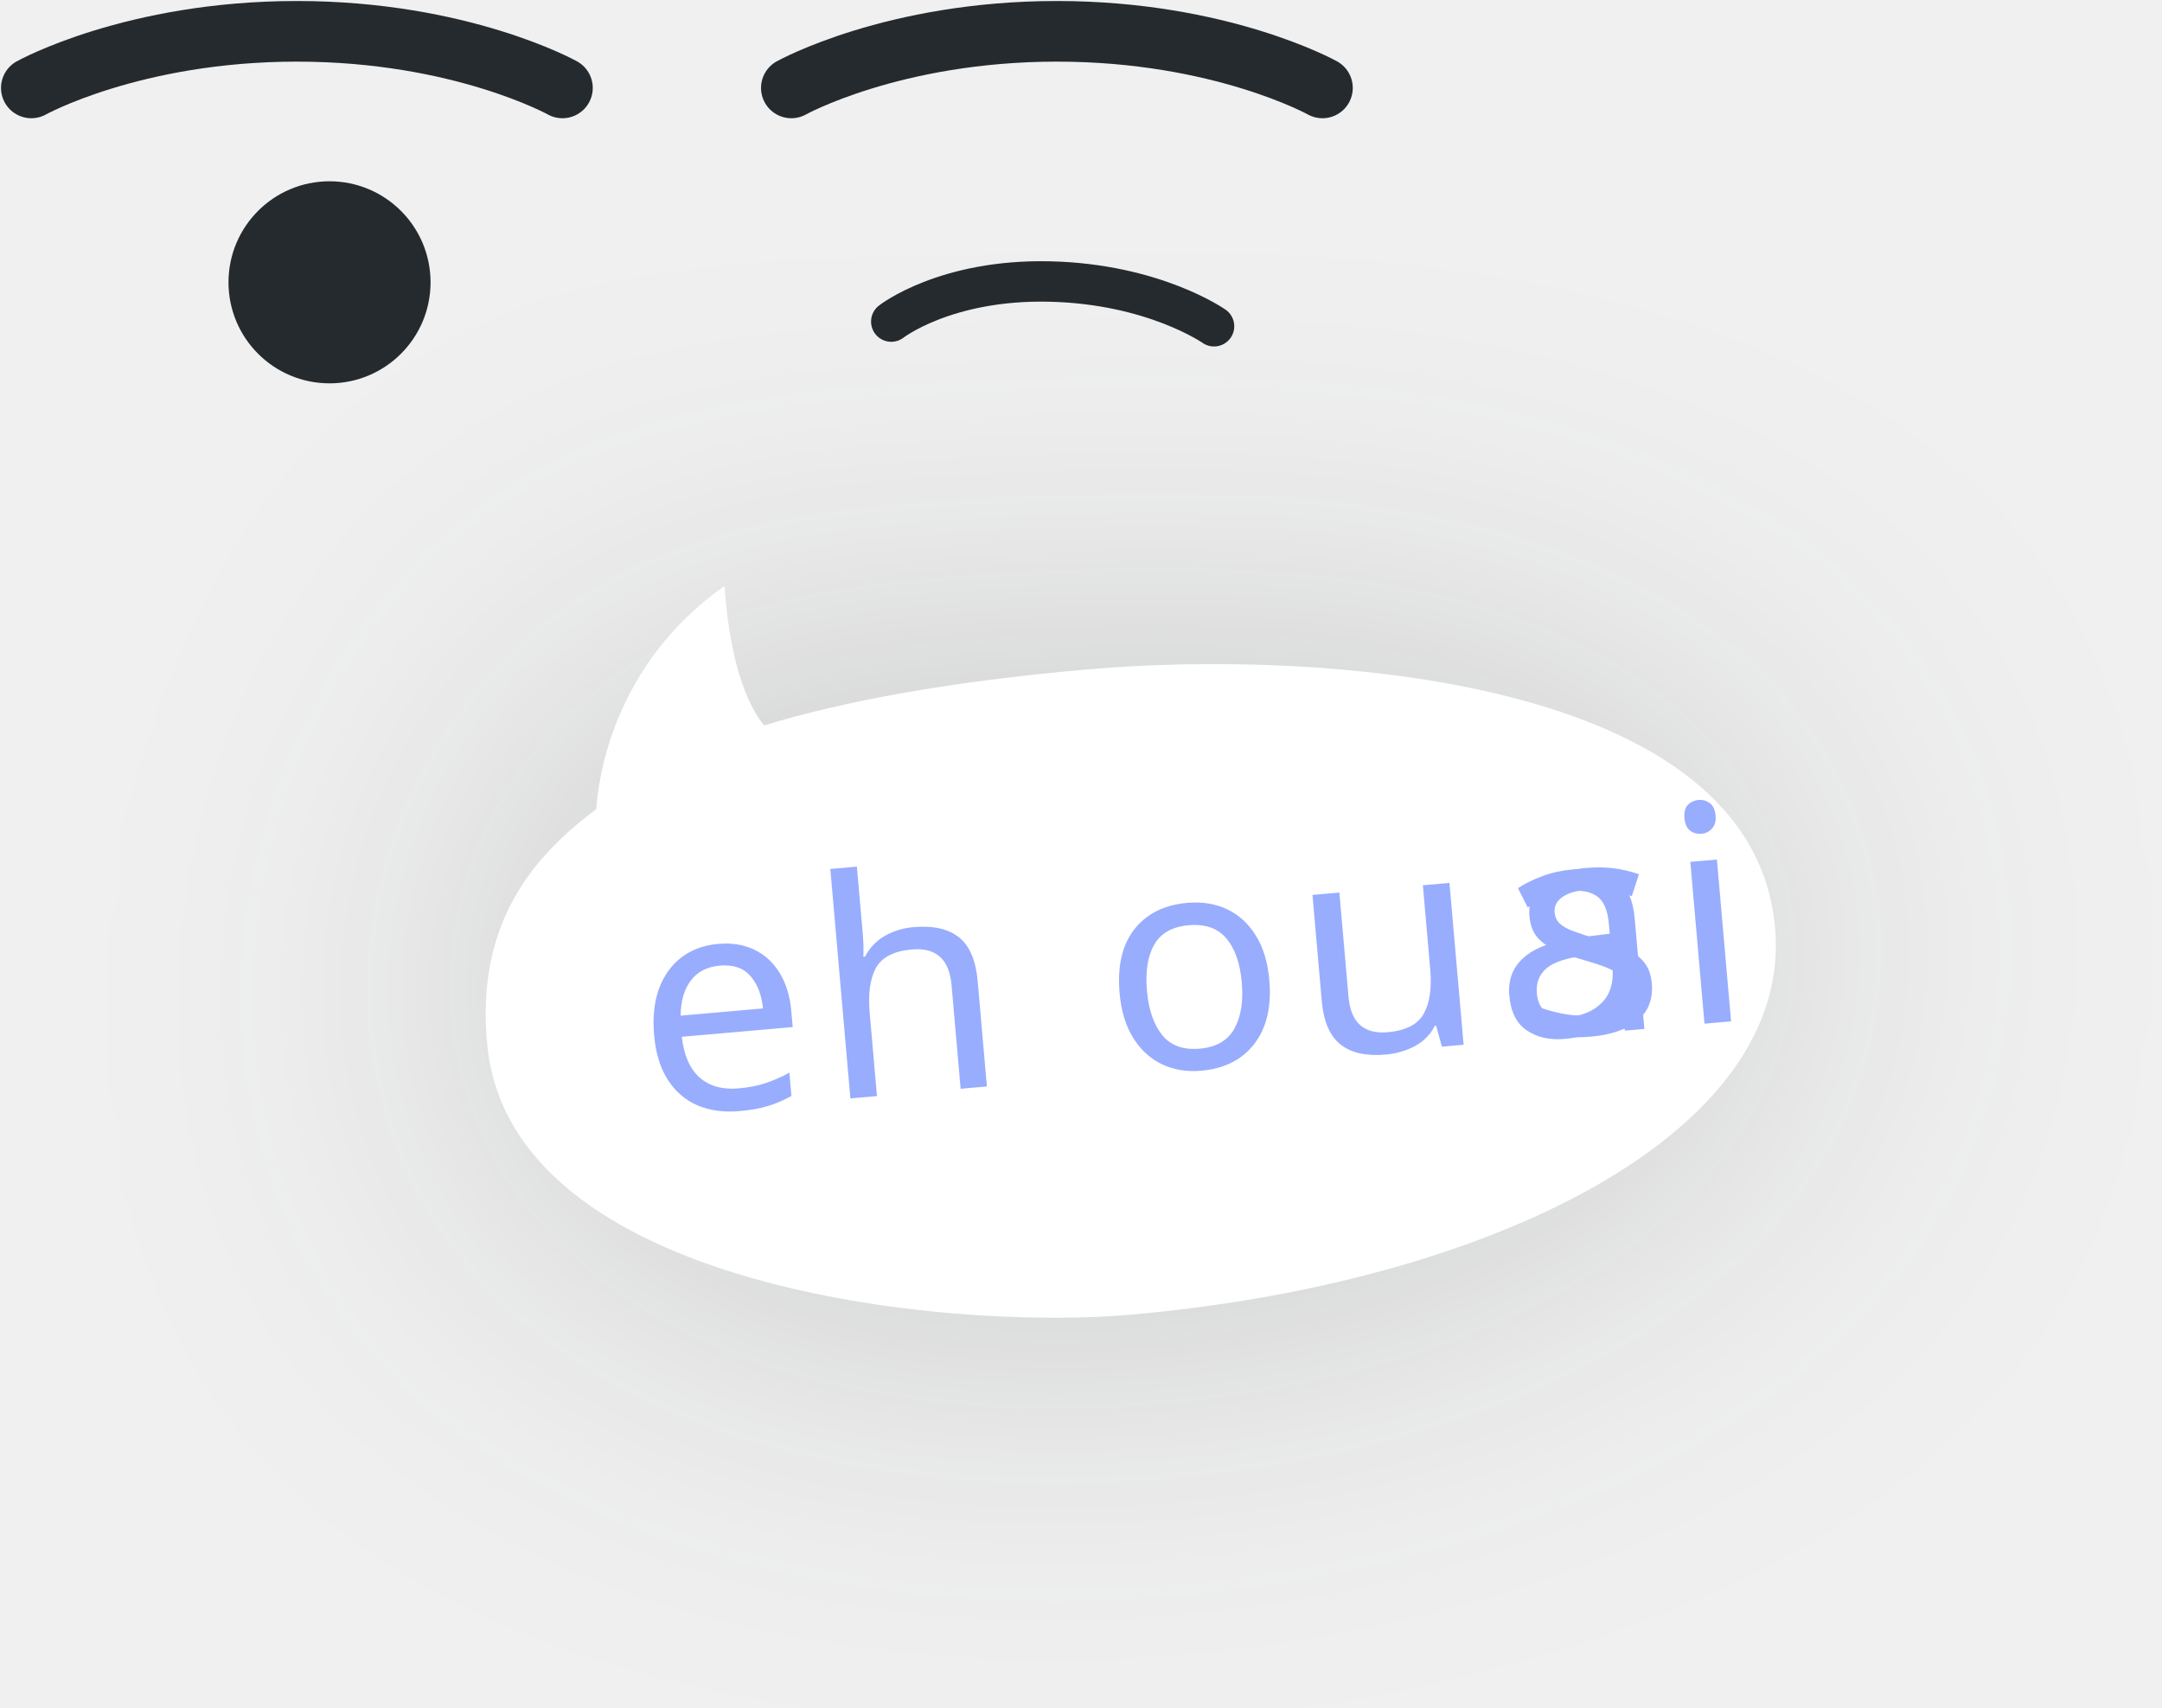
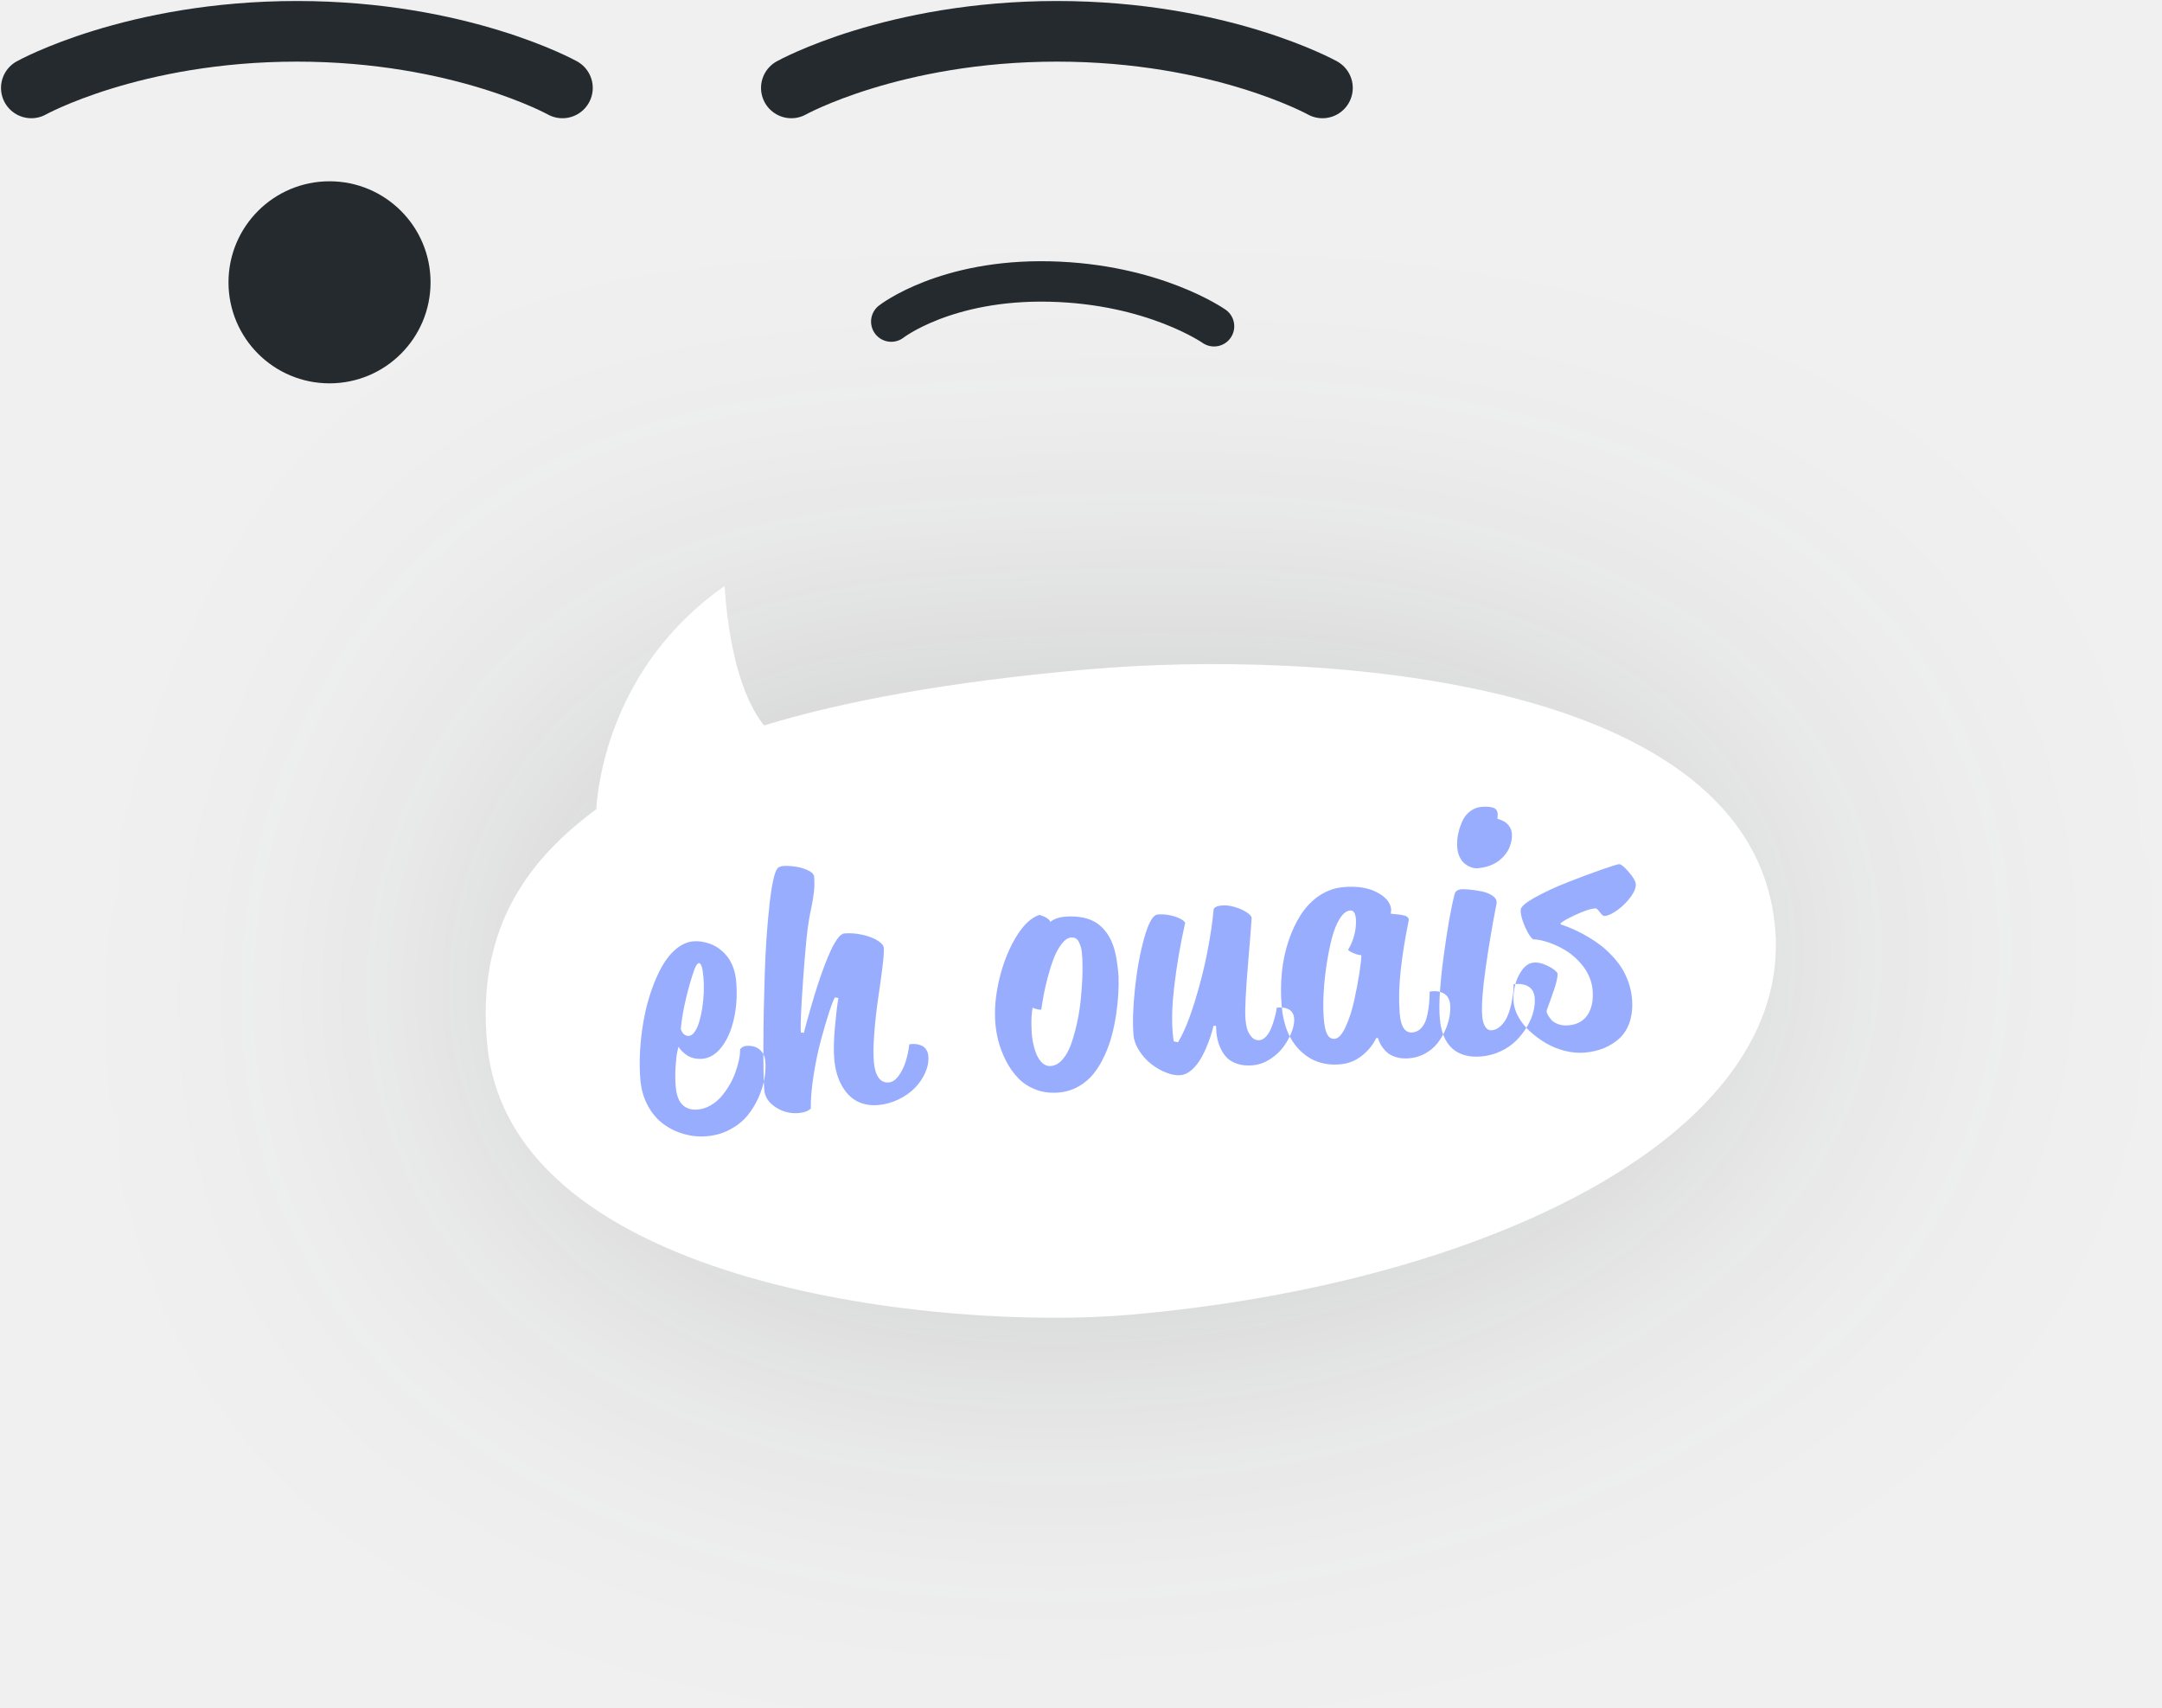
<svg xmlns="http://www.w3.org/2000/svg" xmlns:xlink="http://www.w3.org/1999/xlink" width="214px" height="169px" viewBox="0 0 214 169" version="1.1">
  <defs>
    <path d="M56.022,77.097 C56.184,74.43 57.528,62.863 68.715,55 C69.302,63.691 71.484,67.417 72.636,68.806 C80.477,66.401 91.011,64.452 104.691,63.255 C127.163,61.289 170.522,63.872 172.707,88.868 C174.477,109.119 144.661,124.002 108.865,127.134 C90.616,128.731 47.707,124.503 45.244,100.547 C43.997,88.421 49.812,81.707 56.022,77.097 Z" id="path-1" />
    <filter x="-47.0%" y="-82.8%" width="194.0%" height="265.7%" filterUnits="objectBoundingBox" id="filter-2">
      <feOffset dx="0" dy="0" in="SourceAlpha" result="shadowOffsetOuter1" />
      <feGaussianBlur stdDeviation="20" in="shadowOffsetOuter1" result="shadowBlurOuter1" />
      <feColorMatrix values="0 0 0 0 0.141   0 0 0 0 0.165   0 0 0 0 0.18  0 0 0 0.2 0" type="matrix" in="shadowBlurOuter1" />
    </filter>
  </defs>
  <g id="01_website" stroke="none" stroke-width="1" fill="none" fill-rule="evenodd">
    <g id="ftf-website" transform="translate(-393, -4007)">
      <g id="Parcours-narratif" transform="translate(270, 3690)">
        <g id="info">
          <g id="Group" transform="translate(126, 320)">
            <g id="bubble">
              <use fill="black" fill-opacity="1" filter="url(#filter-2)" xlink:href="#path-1" />
              <use fill="#FFFFFF" fill-rule="evenodd" xlink:href="#path-1" />
            </g>
-             <text id="eh-ouais" transform="translate(109.1855, 92.73239) rotate(-5) translate(-109.1855, -92.73239) " font-family="ReklameScript-Medium, Reklame Script" font-size="30" font-weight="400" letter-spacing="1" fill="#98ADFE">
-               <tspan x="59.685" y="103.232">eh ouai</tspan>
-               <tspan x="147.149" y="103.232">s</tspan>
-             </text>
+             <path d="M59.598,99.57 C59.598,98.672 59.671,97.717 59.817,96.707 C59.964,95.696 60.169,94.702 60.433,93.726 C60.696,92.749 61.026,91.814 61.421,90.92 C61.817,90.027 62.244,89.243 62.703,88.569 C63.162,87.895 63.68,87.358 64.256,86.958 C64.832,86.558 65.423,86.357 66.028,86.357 C66.282,86.357 66.548,86.392 66.827,86.46 C67.105,86.528 67.391,86.631 67.684,86.768 C67.977,86.904 68.255,87.09 68.518,87.324 C68.782,87.559 69.017,87.83 69.222,88.137 C69.427,88.445 69.59,88.816 69.712,89.25 C69.834,89.685 69.895,90.156 69.895,90.664 C69.895,91.963 69.717,93.179 69.361,94.311 C69.004,95.444 68.518,96.345 67.903,97.014 C67.288,97.683 66.619,98.018 65.896,98.018 C65.594,98.018 65.308,97.971 65.039,97.878 C64.771,97.786 64.554,97.668 64.388,97.527 C64.222,97.385 64.08,97.246 63.963,97.109 C63.846,96.973 63.763,96.855 63.714,96.758 L63.641,96.626 L63.472,97.131 C63.399,97.351 63.306,97.808 63.194,98.501 C63.081,99.194 63.025,99.888 63.025,100.581 C63.025,101.089 63.094,101.519 63.23,101.87 C63.367,102.222 63.584,102.495 63.882,102.69 C64.18,102.886 64.549,102.983 64.988,102.983 C65.418,102.983 65.84,102.891 66.255,102.705 C66.67,102.52 67.041,102.273 67.369,101.965 C67.696,101.658 68.001,101.309 68.284,100.918 C68.567,100.527 68.807,100.124 69.002,99.709 C69.197,99.294 69.356,98.892 69.478,98.501 C69.6,98.11 69.671,97.754 69.69,97.432 C69.7,97.402 69.72,97.373 69.749,97.344 C69.778,97.314 69.847,97.27 69.954,97.212 C70.061,97.153 70.184,97.124 70.32,97.124 C70.643,97.124 70.935,97.185 71.199,97.307 C71.463,97.429 71.675,97.62 71.836,97.878 C71.997,98.137 72.078,98.442 72.078,98.794 C72.078,99.341 71.997,99.917 71.836,100.522 C71.675,101.128 71.421,101.741 71.075,102.361 C70.728,102.981 70.31,103.538 69.822,104.031 C69.334,104.524 68.728,104.924 68.006,105.232 C67.283,105.54 66.507,105.693 65.677,105.693 C64.905,105.693 64.158,105.557 63.435,105.283 C62.713,105.01 62.063,104.619 61.487,104.111 C60.911,103.603 60.452,102.957 60.11,102.17 C59.768,101.384 59.598,100.518 59.598,99.57 Z M64.021,94.897 C64.031,94.917 64.039,94.944 64.043,94.978 C64.048,95.012 64.07,95.073 64.109,95.161 C64.148,95.249 64.192,95.325 64.241,95.388 C64.29,95.452 64.361,95.51 64.454,95.564 C64.546,95.618 64.651,95.645 64.768,95.645 C64.974,95.645 65.174,95.527 65.369,95.293 C65.564,95.059 65.74,94.746 65.896,94.355 C66.053,93.965 66.192,93.525 66.314,93.037 C66.436,92.549 66.531,92.036 66.6,91.499 C66.668,90.962 66.702,90.444 66.702,89.946 C66.702,89.019 66.59,88.555 66.365,88.555 C66.238,88.555 66.082,88.735 65.896,89.097 C65.516,89.927 65.149,90.872 64.798,91.931 C64.446,92.991 64.187,93.979 64.021,94.897 Z M71.73,101.65 C71.73,100.859 71.831,99.363 72.031,97.161 C72.231,94.958 72.48,92.624 72.778,90.159 C73.076,87.693 73.43,85.439 73.84,83.398 C74.25,81.357 74.626,80.181 74.968,79.868 C75.114,79.731 75.38,79.68 75.766,79.714 C76.152,79.749 76.547,79.822 76.953,79.934 C77.358,80.046 77.714,80.203 78.022,80.403 C78.33,80.603 78.483,80.801 78.483,80.996 C78.483,81.494 78.437,81.985 78.344,82.468 C78.251,82.952 78.117,83.481 77.941,84.058 C77.766,84.634 77.648,85.044 77.59,85.288 C77.346,86.177 76.992,88.069 76.528,90.964 C76.064,93.86 75.832,95.63 75.832,96.274 L76.125,96.333 C76.242,95.991 76.376,95.618 76.528,95.212 C76.679,94.807 76.879,94.285 77.128,93.645 C77.377,93.005 77.624,92.395 77.868,91.814 C78.112,91.233 78.381,90.635 78.674,90.02 C78.967,89.404 79.243,88.872 79.501,88.423 C79.76,87.974 80.019,87.605 80.278,87.317 C80.537,87.029 80.764,86.885 80.959,86.885 C81.564,86.885 82.167,86.982 82.768,87.178 C83.369,87.373 83.847,87.607 84.204,87.881 C84.56,88.154 84.738,88.408 84.738,88.643 C84.738,88.975 84.636,89.619 84.431,90.576 C84.226,91.533 84.001,92.519 83.757,93.535 C83.513,94.551 83.288,95.662 83.083,96.868 C82.878,98.074 82.775,99.072 82.775,99.863 C82.775,100.498 82.883,101.006 83.098,101.387 C83.312,101.768 83.64,101.958 84.079,101.958 C84.421,101.958 84.755,101.775 85.082,101.409 C85.41,101.042 85.685,100.593 85.91,100.061 C86.135,99.529 86.306,98.965 86.423,98.369 L86.525,98.369 C86.564,98.369 86.647,98.372 86.774,98.376 C86.901,98.381 87.018,98.396 87.126,98.42 C87.233,98.445 87.355,98.486 87.492,98.545 C87.629,98.603 87.746,98.679 87.844,98.772 C87.941,98.865 88.024,98.989 88.093,99.145 C88.161,99.302 88.195,99.482 88.195,99.687 C88.195,100.225 88.049,100.762 87.756,101.299 C87.463,101.836 87.077,102.31 86.599,102.72 C86.12,103.13 85.549,103.462 84.885,103.716 C84.221,103.97 83.537,104.097 82.834,104.097 C82.277,104.097 81.774,104.004 81.325,103.818 C80.876,103.633 80.502,103.384 80.205,103.071 C79.907,102.759 79.658,102.39 79.457,101.965 C79.257,101.54 79.113,101.099 79.025,100.64 C78.937,100.181 78.893,99.702 78.893,99.204 C78.893,98.374 79.008,97.317 79.238,96.033 C79.467,94.749 79.665,93.804 79.831,93.198 L79.494,93.11 C79.338,93.315 79.096,93.804 78.769,94.575 C78.442,95.347 78.093,96.243 77.722,97.263 C77.351,98.284 77.014,99.407 76.711,100.632 C76.408,101.858 76.223,102.935 76.154,103.862 C75.881,104.087 75.476,104.199 74.938,104.199 C74.099,104.199 73.354,103.943 72.705,103.43 C72.055,102.917 71.73,102.324 71.73,101.65 Z M95.102,96.626 C95.161,95.278 95.449,93.874 95.967,92.415 C96.484,90.955 97.143,89.69 97.944,88.621 C98.745,87.551 99.556,86.924 100.376,86.738 C100.962,86.973 101.299,87.231 101.387,87.515 C101.787,87.261 102.266,87.134 102.822,87.134 C103.408,87.134 103.94,87.195 104.419,87.317 C104.897,87.439 105.303,87.605 105.635,87.815 C105.967,88.025 106.257,88.286 106.506,88.599 C106.755,88.911 106.956,89.243 107.107,89.595 C107.258,89.946 107.378,90.342 107.466,90.781 C107.544,91.211 107.593,91.641 107.612,92.07 C107.632,92.373 107.642,92.695 107.642,93.037 L107.642,93.462 C107.612,93.999 107.556,94.565 107.473,95.161 C107.39,95.757 107.263,96.418 107.092,97.146 C106.921,97.874 106.716,98.569 106.477,99.233 C106.238,99.897 105.935,100.549 105.569,101.189 C105.203,101.829 104.795,102.385 104.346,102.859 C103.896,103.332 103.362,103.711 102.742,103.994 C102.122,104.277 101.455,104.419 100.742,104.419 C99.922,104.419 99.18,104.258 98.516,103.936 C97.851,103.613 97.307,103.191 96.882,102.668 C96.457,102.146 96.103,101.543 95.82,100.859 C95.537,100.156 95.337,99.453 95.22,98.75 C95.132,98.184 95.088,97.622 95.088,97.065 C95.088,96.919 95.093,96.772 95.102,96.626 Z M98.618,97.725 C98.608,97.939 98.599,98.145 98.589,98.34 C98.589,98.848 98.628,99.316 98.706,99.746 C98.804,100.352 98.982,100.835 99.241,101.196 C99.499,101.558 99.819,101.738 100.2,101.738 C100.64,101.738 101.052,101.545 101.438,101.16 C101.824,100.774 102.153,100.269 102.427,99.644 C102.7,99.019 102.949,98.345 103.174,97.622 C103.398,96.899 103.579,96.169 103.716,95.432 C103.852,94.695 103.957,94.055 104.031,93.513 C104.104,92.971 104.15,92.529 104.17,92.187 C104.17,92.148 104.175,92.085 104.185,91.997 C104.204,91.772 104.216,91.592 104.221,91.455 C104.226,91.318 104.228,91.125 104.228,90.876 C104.228,90.627 104.211,90.422 104.177,90.261 C104.143,90.1 104.094,89.934 104.031,89.763 C103.967,89.592 103.874,89.463 103.752,89.375 C103.63,89.287 103.477,89.243 103.291,89.243 C102.969,89.243 102.639,89.429 102.302,89.8 C101.965,90.171 101.665,90.625 101.401,91.162 C101.138,91.699 100.889,92.295 100.654,92.949 C100.42,93.603 100.232,94.187 100.09,94.7 C99.949,95.212 99.834,95.664 99.746,96.055 C99.736,96.113 99.614,96.106 99.38,96.033 C99.145,95.959 98.984,95.889 98.896,95.82 C98.75,96.357 98.657,96.992 98.618,97.725 Z M108.612,99.424 C108.612,98.203 108.793,96.67 109.154,94.824 C109.516,92.978 109.97,91.333 110.517,89.888 C111.063,88.442 111.566,87.72 112.025,87.72 C112.426,87.72 112.824,87.778 113.219,87.895 C113.615,88.013 113.937,88.149 114.186,88.306 C114.435,88.462 114.599,88.613 114.677,88.76 C114.003,90.869 113.451,92.974 113.021,95.073 C112.67,96.782 112.494,98.271 112.494,99.541 C112.494,99.824 112.504,100.098 112.523,100.361 L112.934,100.493 C113.568,99.634 114.227,98.369 114.911,96.699 C115.595,95.029 116.161,93.406 116.61,91.829 C117.06,90.251 117.382,88.901 117.577,87.778 C117.606,87.515 117.904,87.383 118.471,87.383 C118.842,87.383 119.252,87.471 119.701,87.646 C120.15,87.822 120.526,88.03 120.829,88.269 C121.132,88.508 121.278,88.711 121.268,88.877 C121.249,89.092 121.002,90.566 120.529,93.301 C120.055,96.035 119.809,97.827 119.789,98.677 L119.789,98.926 C119.789,99.18 119.809,99.434 119.848,99.687 C119.906,100.02 120.033,100.32 120.228,100.588 C120.424,100.857 120.673,100.991 120.976,100.991 C121.22,100.991 121.454,100.886 121.679,100.676 C121.903,100.466 122.091,100.212 122.243,99.915 C122.394,99.617 122.526,99.316 122.638,99.014 C122.75,98.711 122.836,98.457 122.894,98.252 L122.968,97.93 C124.052,97.93 124.594,98.335 124.594,99.145 C124.594,99.517 124.477,99.946 124.242,100.435 C124.008,100.923 123.698,101.389 123.312,101.833 C122.926,102.278 122.445,102.651 121.869,102.954 C121.293,103.257 120.707,103.408 120.111,103.408 C119.535,103.408 119.037,103.318 118.617,103.137 C118.197,102.957 117.87,102.727 117.636,102.449 C117.401,102.17 117.216,101.836 117.079,101.445 C116.942,101.055 116.859,100.684 116.83,100.332 C116.81,100.156 116.803,99.976 116.808,99.79 C116.813,99.604 116.82,99.409 116.83,99.204 L116.581,99.175 C116.464,99.517 116.332,99.863 116.185,100.215 C116.039,100.566 115.844,100.964 115.6,101.409 C115.355,101.853 115.102,102.241 114.838,102.573 C114.574,102.905 114.271,103.186 113.93,103.416 C113.588,103.645 113.246,103.76 112.904,103.76 C112.475,103.76 112.006,103.633 111.498,103.379 C110.99,103.125 110.524,102.798 110.099,102.397 C109.674,101.997 109.32,101.528 109.037,100.991 C108.754,100.454 108.612,99.932 108.612,99.424 Z M123.47,97.812 C123.47,96.699 123.572,95.601 123.777,94.517 C123.982,93.433 124.29,92.417 124.7,91.47 C125.11,90.522 125.596,89.687 126.158,88.965 C126.719,88.242 127.381,87.671 128.143,87.251 C128.904,86.831 129.72,86.621 130.589,86.621 C131.936,86.621 133.025,86.89 133.855,87.427 C134.685,87.964 135.101,88.569 135.101,89.243 L135.027,89.653 C135.086,89.673 135.198,89.695 135.364,89.719 C135.53,89.744 135.691,89.773 135.848,89.807 C136.004,89.841 136.16,89.885 136.316,89.939 C136.473,89.993 136.59,90.066 136.668,90.159 C136.746,90.251 136.766,90.366 136.727,90.503 C135.643,94.165 135.086,97.065 135.057,99.204 C135.047,99.331 135.042,99.453 135.042,99.57 C135.042,100.889 135.403,101.548 136.126,101.548 C136.409,101.548 136.658,101.472 136.873,101.321 C137.088,101.169 137.266,100.979 137.408,100.749 C137.549,100.52 137.674,100.227 137.781,99.871 C137.889,99.514 137.972,99.167 138.03,98.831 C138.089,98.494 138.143,98.105 138.191,97.666 C138.211,97.666 138.245,97.664 138.294,97.659 C138.343,97.654 138.433,97.654 138.565,97.659 C138.697,97.664 138.821,97.678 138.938,97.703 C139.056,97.727 139.187,97.773 139.334,97.842 C139.48,97.91 139.607,97.993 139.715,98.091 C139.822,98.188 139.913,98.328 139.986,98.508 C140.059,98.689 140.096,98.892 140.096,99.116 C140.096,99.497 140.037,99.902 139.92,100.332 C139.803,100.762 139.62,101.199 139.371,101.643 C139.122,102.087 138.826,102.49 138.484,102.852 C138.143,103.213 137.72,103.506 137.217,103.73 C136.714,103.955 136.175,104.067 135.599,104.067 C135.101,104.067 134.659,103.987 134.273,103.826 C133.887,103.665 133.589,103.457 133.379,103.203 C133.169,102.949 133.011,102.705 132.903,102.471 C132.796,102.236 132.727,102.012 132.698,101.797 L132.508,101.797 C132.156,102.412 131.643,102.944 130.97,103.394 C130.296,103.843 129.554,104.067 128.743,104.067 C127.171,104.067 125.899,103.508 124.927,102.39 C123.956,101.272 123.47,99.746 123.47,97.812 Z M127.527,98.984 C127.518,99.15 127.513,99.307 127.513,99.453 C127.513,100.117 127.571,100.605 127.688,100.918 C127.825,101.309 128.069,101.504 128.421,101.504 C128.792,101.504 129.185,101.14 129.6,100.413 C130.015,99.685 130.372,98.845 130.669,97.893 C130.967,96.941 131.219,96.047 131.424,95.212 C131.629,94.377 131.741,93.804 131.761,93.491 C131.692,93.481 131.607,93.462 131.504,93.433 C131.402,93.403 131.238,93.332 131.014,93.22 C130.789,93.108 130.618,92.983 130.501,92.847 C131.136,91.968 131.482,91.001 131.541,89.946 L131.541,89.858 C131.541,89.272 131.375,88.979 131.043,88.979 C130.672,88.979 130.303,89.226 129.937,89.719 C129.571,90.212 129.253,90.845 128.985,91.616 C128.716,92.388 128.472,93.228 128.252,94.136 C128.033,95.044 127.862,95.92 127.74,96.765 C127.618,97.61 127.547,98.35 127.527,98.984 Z M138.957,100.405 C138.957,99.058 139.26,97.034 139.865,94.333 C140.471,91.633 141.013,89.609 141.491,88.262 C141.589,87.988 141.828,87.852 142.209,87.852 C142.355,87.852 142.609,87.883 142.971,87.947 C143.332,88.01 143.732,88.105 144.172,88.232 C144.611,88.359 144.97,88.545 145.248,88.789 C145.527,89.033 145.622,89.302 145.534,89.595 C144.958,91.587 144.423,93.638 143.93,95.747 C143.437,97.856 143.181,99.419 143.161,100.435 C143.151,100.786 143.183,101.084 143.256,101.328 C143.33,101.572 143.427,101.748 143.549,101.855 C143.671,101.963 143.81,102.017 143.967,102.017 C144.299,102.017 144.609,101.902 144.897,101.672 C145.185,101.443 145.422,101.162 145.607,100.83 C145.793,100.498 145.954,100.124 146.091,99.709 C146.227,99.294 146.33,98.918 146.398,98.582 C146.467,98.245 146.511,97.939 146.53,97.666 L146.779,97.666 C146.867,97.666 146.955,97.671 147.043,97.681 C147.131,97.69 147.233,97.71 147.351,97.739 C147.468,97.769 147.578,97.805 147.68,97.849 C147.783,97.893 147.885,97.954 147.988,98.032 C148.09,98.11 148.178,98.201 148.251,98.303 C148.325,98.406 148.383,98.533 148.427,98.684 C148.471,98.835 148.493,98.999 148.493,99.175 C148.493,99.604 148.41,100.059 148.244,100.537 C148.078,101.016 147.827,101.489 147.49,101.958 C147.153,102.427 146.76,102.852 146.31,103.232 C145.861,103.613 145.324,103.921 144.699,104.155 C144.074,104.39 143.415,104.507 142.722,104.507 C141.511,104.507 140.581,104.163 139.931,103.474 C139.282,102.786 138.957,101.763 138.957,100.405 Z M142.15,83.735 C142.15,83.52 142.172,83.267 142.216,82.974 C142.26,82.681 142.351,82.351 142.487,81.985 C142.624,81.619 142.79,81.282 142.985,80.974 C143.181,80.666 143.447,80.41 143.784,80.205 C144.121,80 144.499,79.897 144.919,79.897 C145.524,79.907 145.949,80 146.193,80.176 C146.35,80.293 146.428,80.474 146.428,80.718 C146.428,80.854 146.403,81.016 146.354,81.201 C146.608,81.309 146.821,81.418 146.992,81.531 C147.163,81.643 147.316,81.811 147.453,82.036 C147.59,82.261 147.658,82.515 147.658,82.798 C147.658,82.993 147.631,83.198 147.578,83.413 C147.524,83.628 147.438,83.855 147.321,84.094 C147.204,84.333 147.048,84.558 146.852,84.768 C146.657,84.978 146.428,85.171 146.164,85.347 C145.9,85.522 145.581,85.662 145.205,85.764 C144.829,85.867 144.416,85.918 143.967,85.918 C143.791,85.918 143.601,85.874 143.395,85.786 C143.19,85.698 142.993,85.571 142.802,85.405 C142.612,85.239 142.456,85.01 142.333,84.717 C142.211,84.424 142.15,84.097 142.15,83.735 Z M146.373,99.424 C146.373,98.916 146.466,98.381 146.651,97.82 C146.837,97.258 147.115,96.765 147.486,96.34 C147.857,95.915 148.263,95.703 148.702,95.703 C149.034,95.703 149.386,95.798 149.757,95.989 C150.128,96.179 150.421,96.374 150.636,96.575 C150.851,96.775 150.958,96.924 150.958,97.021 C150.948,97.187 150.894,97.419 150.797,97.717 C150.699,98.015 150.582,98.315 150.445,98.618 C150.309,98.921 150.174,99.216 150.042,99.504 C149.911,99.792 149.796,100.039 149.698,100.244 C149.601,100.449 149.552,100.571 149.552,100.61 C149.542,100.698 149.571,100.823 149.64,100.984 C149.708,101.145 149.81,101.318 149.947,101.504 C150.084,101.689 150.296,101.851 150.584,101.987 C150.872,102.124 151.207,102.192 151.588,102.192 C152.457,102.192 153.121,101.895 153.58,101.299 C154.039,100.703 154.268,99.902 154.268,98.896 C154.268,98.477 154.205,98.064 154.078,97.659 C153.951,97.253 153.78,96.88 153.565,96.538 C153.351,96.196 153.099,95.869 152.811,95.557 C152.523,95.244 152.213,94.968 151.881,94.729 C151.549,94.49 151.207,94.277 150.855,94.092 C150.504,93.906 150.157,93.755 149.815,93.638 C149.474,93.52 149.146,93.442 148.834,93.403 C148.59,93.179 148.355,92.725 148.131,92.041 C147.945,91.475 147.852,91.006 147.852,90.635 C147.852,90.557 147.857,90.478 147.867,90.4 C147.896,90.098 148.412,89.724 149.413,89.28 C150.414,88.835 151.527,88.433 152.752,88.071 C153.978,87.71 155.108,87.397 156.143,87.134 C157.179,86.87 157.779,86.738 157.945,86.738 C158.141,86.738 158.438,87.017 158.839,87.573 C159.239,88.13 159.439,88.545 159.439,88.818 C159.439,89.189 159.232,89.609 158.817,90.078 C158.402,90.547 157.931,90.937 157.403,91.25 C156.876,91.562 156.446,91.719 156.114,91.719 C155.997,91.719 155.89,91.648 155.792,91.506 C155.694,91.365 155.599,91.226 155.506,91.089 C155.414,90.952 155.309,90.884 155.191,90.884 C154.723,90.894 154.061,91.055 153.206,91.367 C152.352,91.68 151.842,91.914 151.676,92.07 L151.705,92.187 C151.764,92.207 151.839,92.236 151.932,92.275 C152.025,92.314 152.215,92.407 152.503,92.554 C152.791,92.7 153.077,92.859 153.36,93.03 C153.643,93.201 153.976,93.423 154.356,93.696 C154.737,93.97 155.091,94.255 155.418,94.553 C155.746,94.851 156.078,95.207 156.414,95.623 C156.751,96.038 157.037,96.462 157.271,96.897 C157.506,97.332 157.699,97.825 157.85,98.376 C158.001,98.928 158.077,99.497 158.077,100.083 C158.077,100.952 157.938,101.711 157.66,102.361 C157.381,103.01 157,103.523 156.517,103.899 C156.034,104.275 155.494,104.556 154.898,104.741 C154.303,104.927 153.653,105.02 152.95,105.02 C152.315,105.02 151.668,104.905 151.009,104.675 C150.35,104.446 149.749,104.138 149.207,103.752 C148.665,103.367 148.177,102.937 147.743,102.463 C147.308,101.99 146.971,101.487 146.732,100.955 C146.493,100.422 146.373,99.912 146.373,99.424 Z" id="eh-ouais" fill="#98ADFE" transform="translate(109.5185, 92.6987) rotate(-5) translate(-109.5185, -92.6987) " />
            <g id="gaia">
              <path d="M117.169,29.294 C117.169,29.294 111.204,25.1 100.894,24.864 C90.584,24.629 85.219,28.831 85.219,28.831" id="Stroke-1" stroke="#242A2E" stroke-width="4" stroke-linecap="round" />
              <path d="M39.617,24.944 C39.617,30.467 35.14,34.944 29.617,34.944 C24.094,34.944 19.617,30.467 19.617,24.944 C19.617,19.422 24.094,14.944 29.617,14.944 C35.14,14.944 39.617,19.422 39.617,24.944" id="Fill-3" fill="#242A2E" />
              <path d="M0.1,5.702 C0.1,5.702 10.167,0.1 26.386,0.1 C42.605,0.1 52.672,5.702 52.672,5.702" id="Stroke-5" stroke="#242A2E" stroke-width="6" stroke-linecap="round" />
              <path d="M127.9,5.702 C127.9,5.702 117.833,0.1 101.614,0.1 C85.395,0.1 75.328,5.702 75.328,5.702" id="Stroke-7" stroke="#242A2E" stroke-width="6" stroke-linecap="round" />
            </g>
          </g>
        </g>
      </g>
    </g>
  </g>
</svg>
